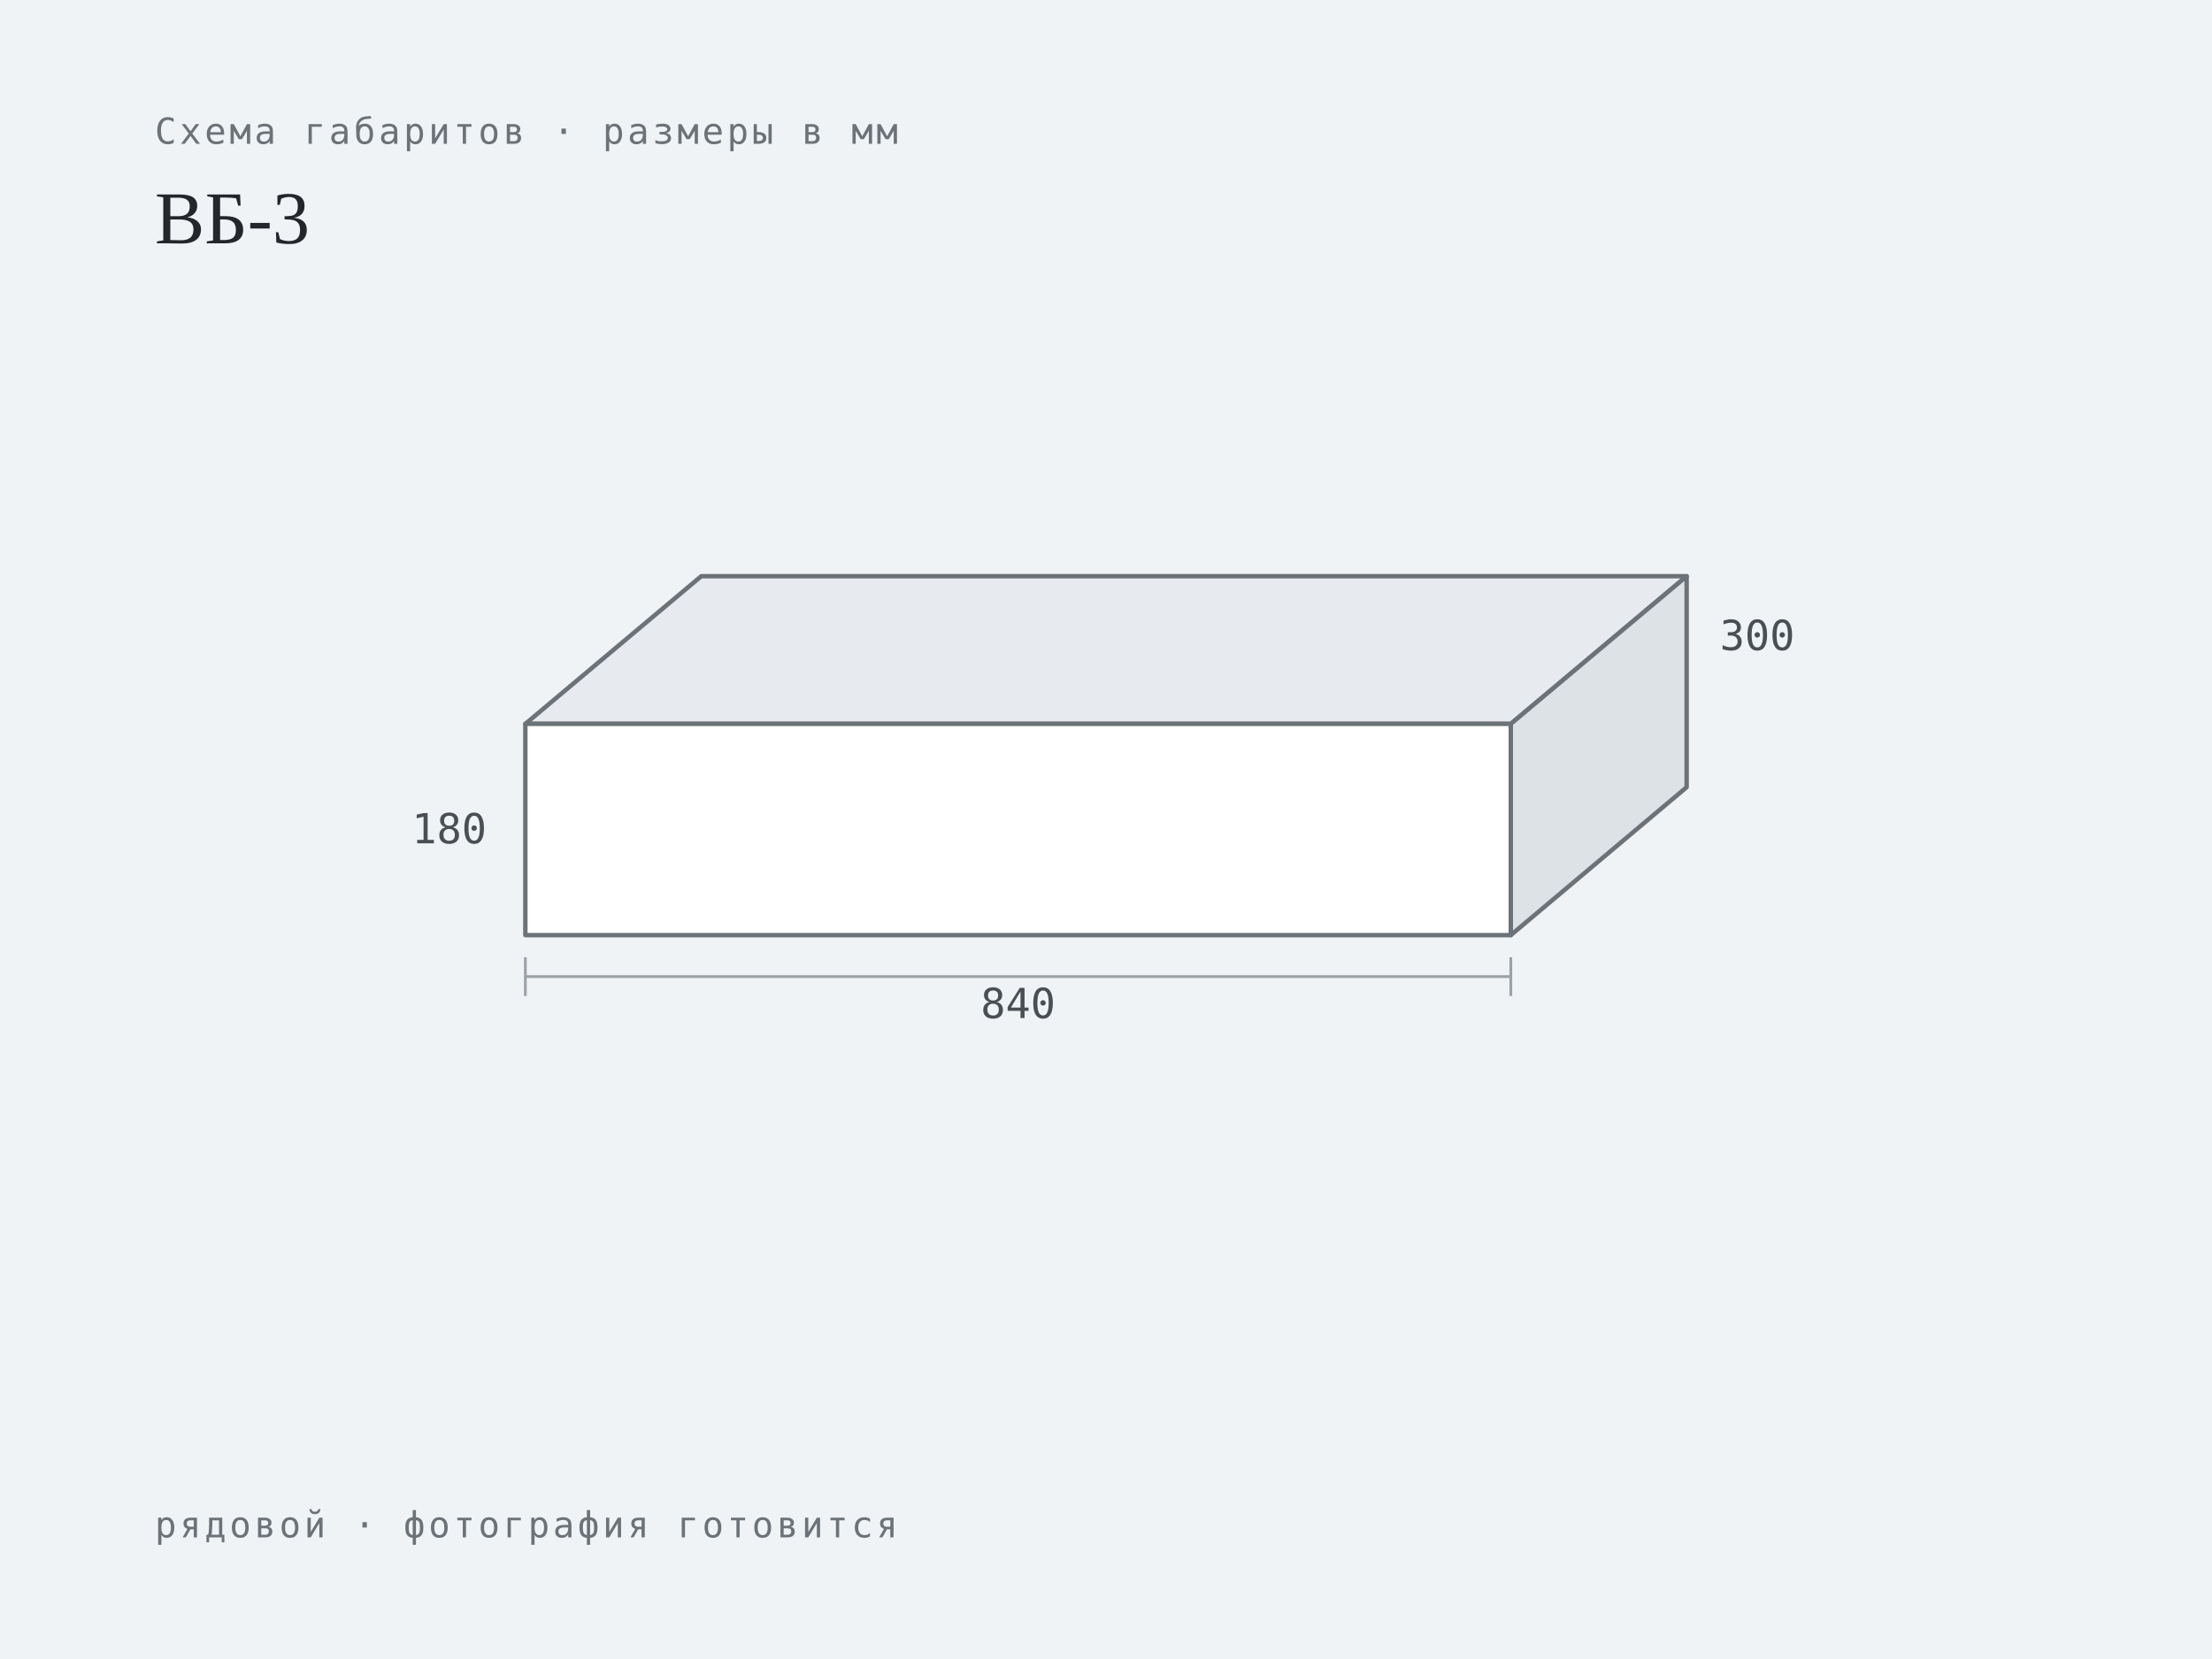
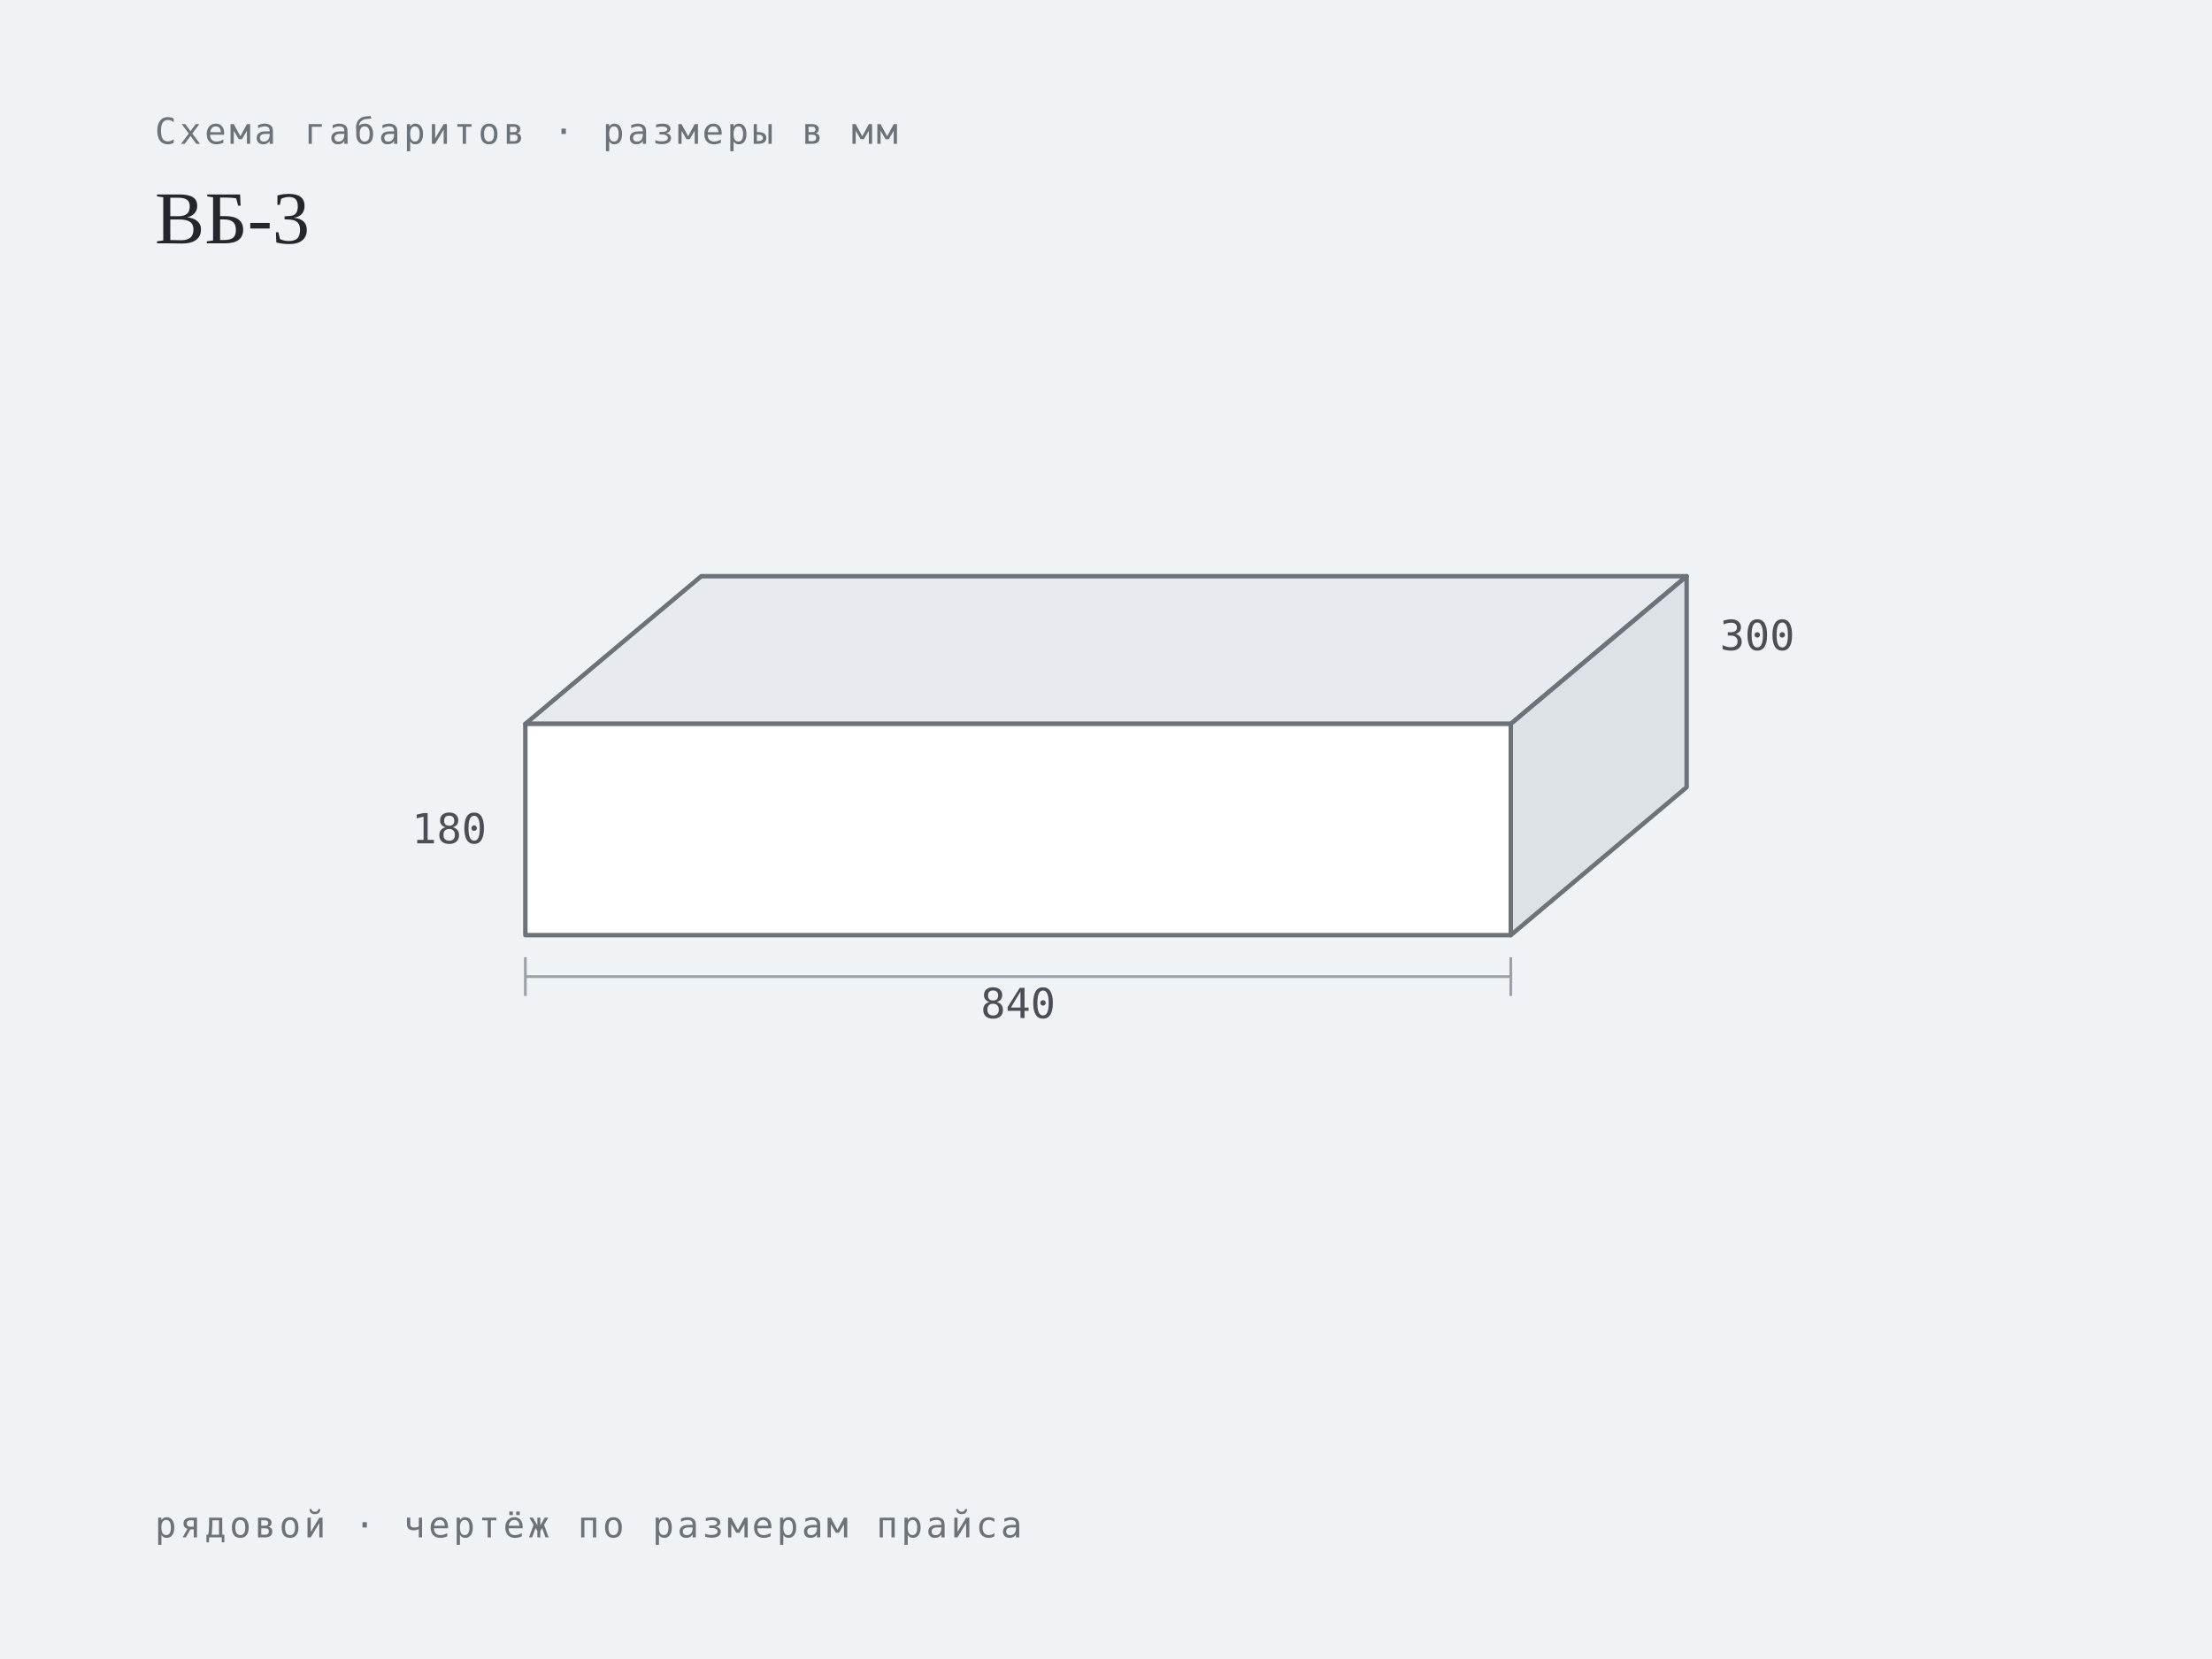
<svg xmlns="http://www.w3.org/2000/svg" viewBox="0 0 800 600" role="img" aria-label="Схема габаритов: ВБ-3, 840×300×180 мм">
  <style>
    .bg   { fill: #F0F3F6; }
    .face { fill: #FFFFFF; stroke: #6B7278; stroke-width: 1.6; stroke-linejoin: round; }
    .face--top  { fill: #E7EBEF; }
    .face--side { fill: #DDE2E7; }
    .ext  { stroke: #9AA1A8; stroke-width: 1; }
    .ttl  { fill: #23262A; font: 500 27px/1 Georgia, 'Times New Roman', serif; }
    .lbl  { fill: #6B7278; font: 400 13px/1 ui-monospace, 'SF Mono', Menlo, Consolas, monospace;
            letter-spacing: .09em; text-transform: uppercase; }
    .dim  { fill: #4A4F55; font: 400 15px/1 ui-monospace, 'SF Mono', Menlo, Consolas, monospace; }
    @media (prefers-color-scheme: dark) {
      .bg   { fill: #101213; }
      .face { fill: #202326; stroke: #6B7278; }
      .face--top  { fill: #282C30; }
      .face--side { fill: #191C1E; }
      .ttl  { fill: #EDEFF1; }
      .lbl  { fill: #9AA1A8; }
      .dim  { fill: #C3C8CD; }
      .ext  { stroke: #6B7278; }
    }
  </style>
  <rect class="bg" width="800" height="600" />
  <text class="lbl" x="56" y="52">Схема габаритов · размеры в мм</text>
  <text class="ttl" x="56" y="88">ВБ-3</text>
  <polygon class="face face--top" points="190.0,261.8 546.4,261.8 610.0,208.4 253.6,208.4" />
  <polygon class="face face--side" points="546.4,338.2 610.0,284.7 610.0,208.4 546.4,261.8" />
  <polygon class="face" points="190.0,338.2 546.4,338.2 546.4,261.8 190.0,261.8" />
  <text class="dim" x="368.2" y="368.2" text-anchor="middle">840</text>
  <text class="dim" x="176.0" y="305.0" text-anchor="end">180</text>
  <text class="dim" x="622.0" y="235.1" text-anchor="start">300</text>
  <line class="ext" x1="190.0" y1="346.2" x2="190.0" y2="360.2" />
  <line class="ext" x1="546.4" y1="346.2" x2="546.4" y2="360.2" />
  <line class="ext" x1="190.0" y1="353.2" x2="546.4" y2="353.2" />
-   <text class="lbl" x="56" y="556">рядовой · фотография готовится</text>
+   <text class="lbl" x="56" y="556">рядовой · чертёж по размерам прайса</text>
</svg>
